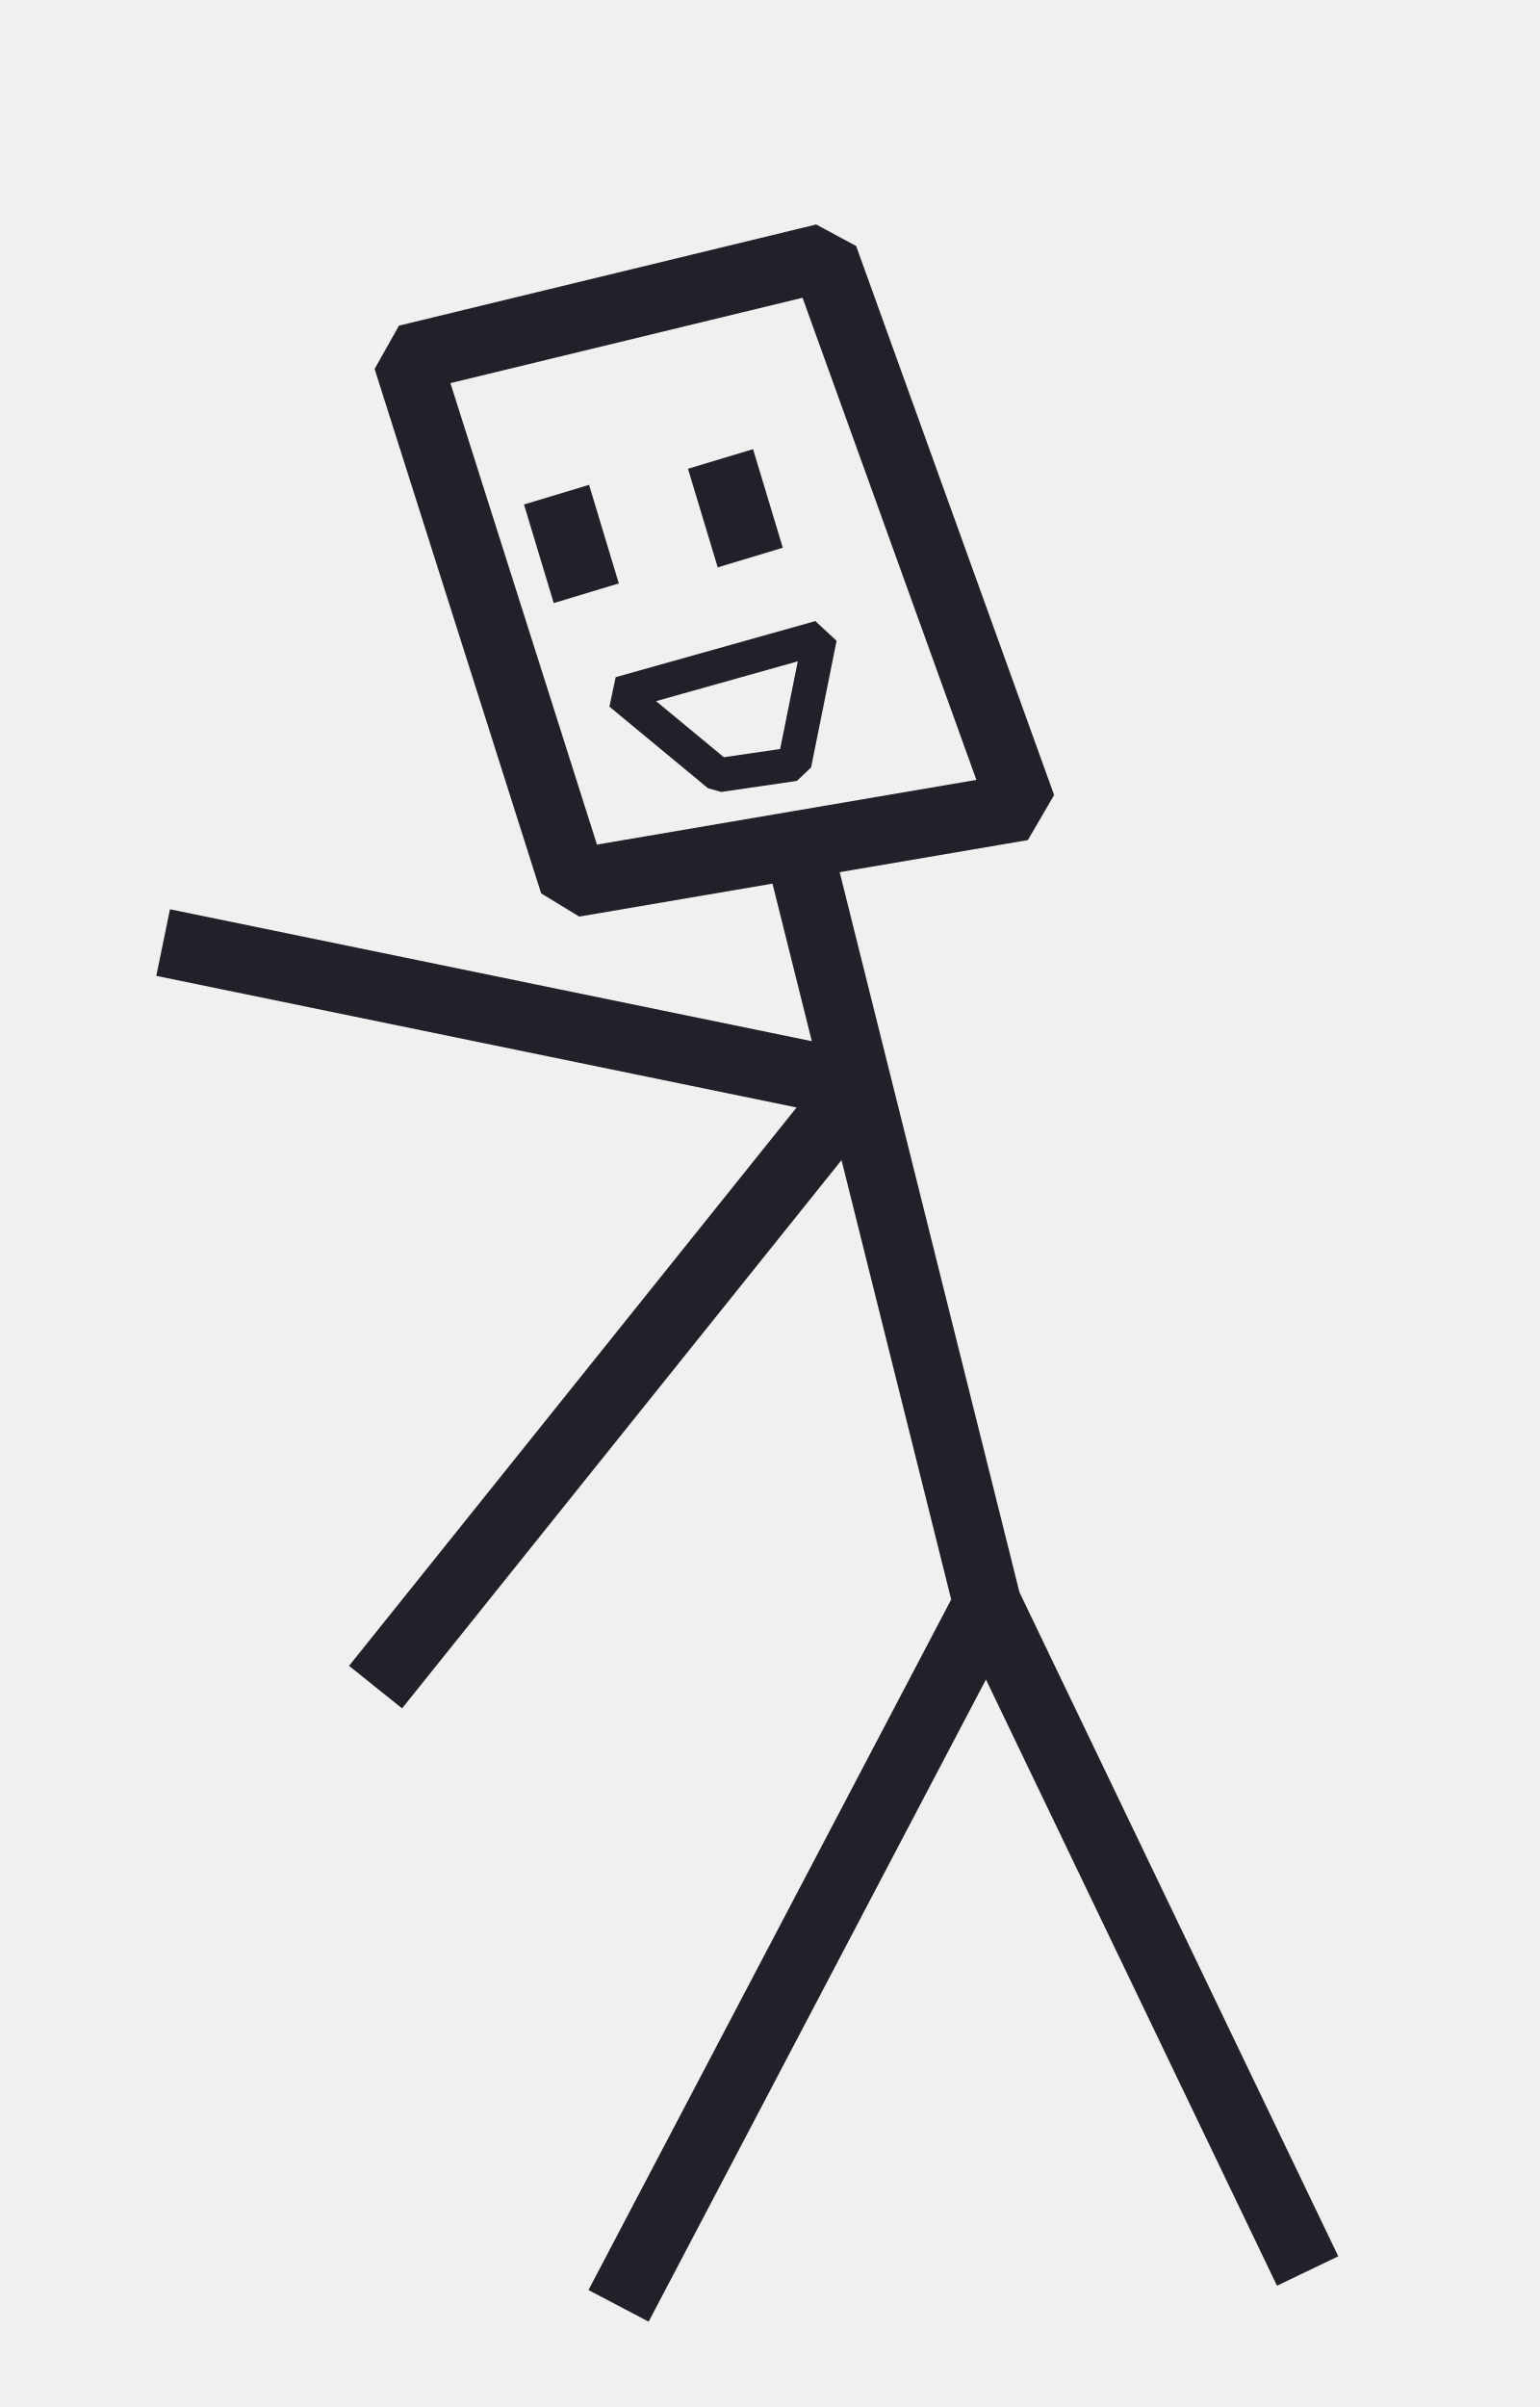
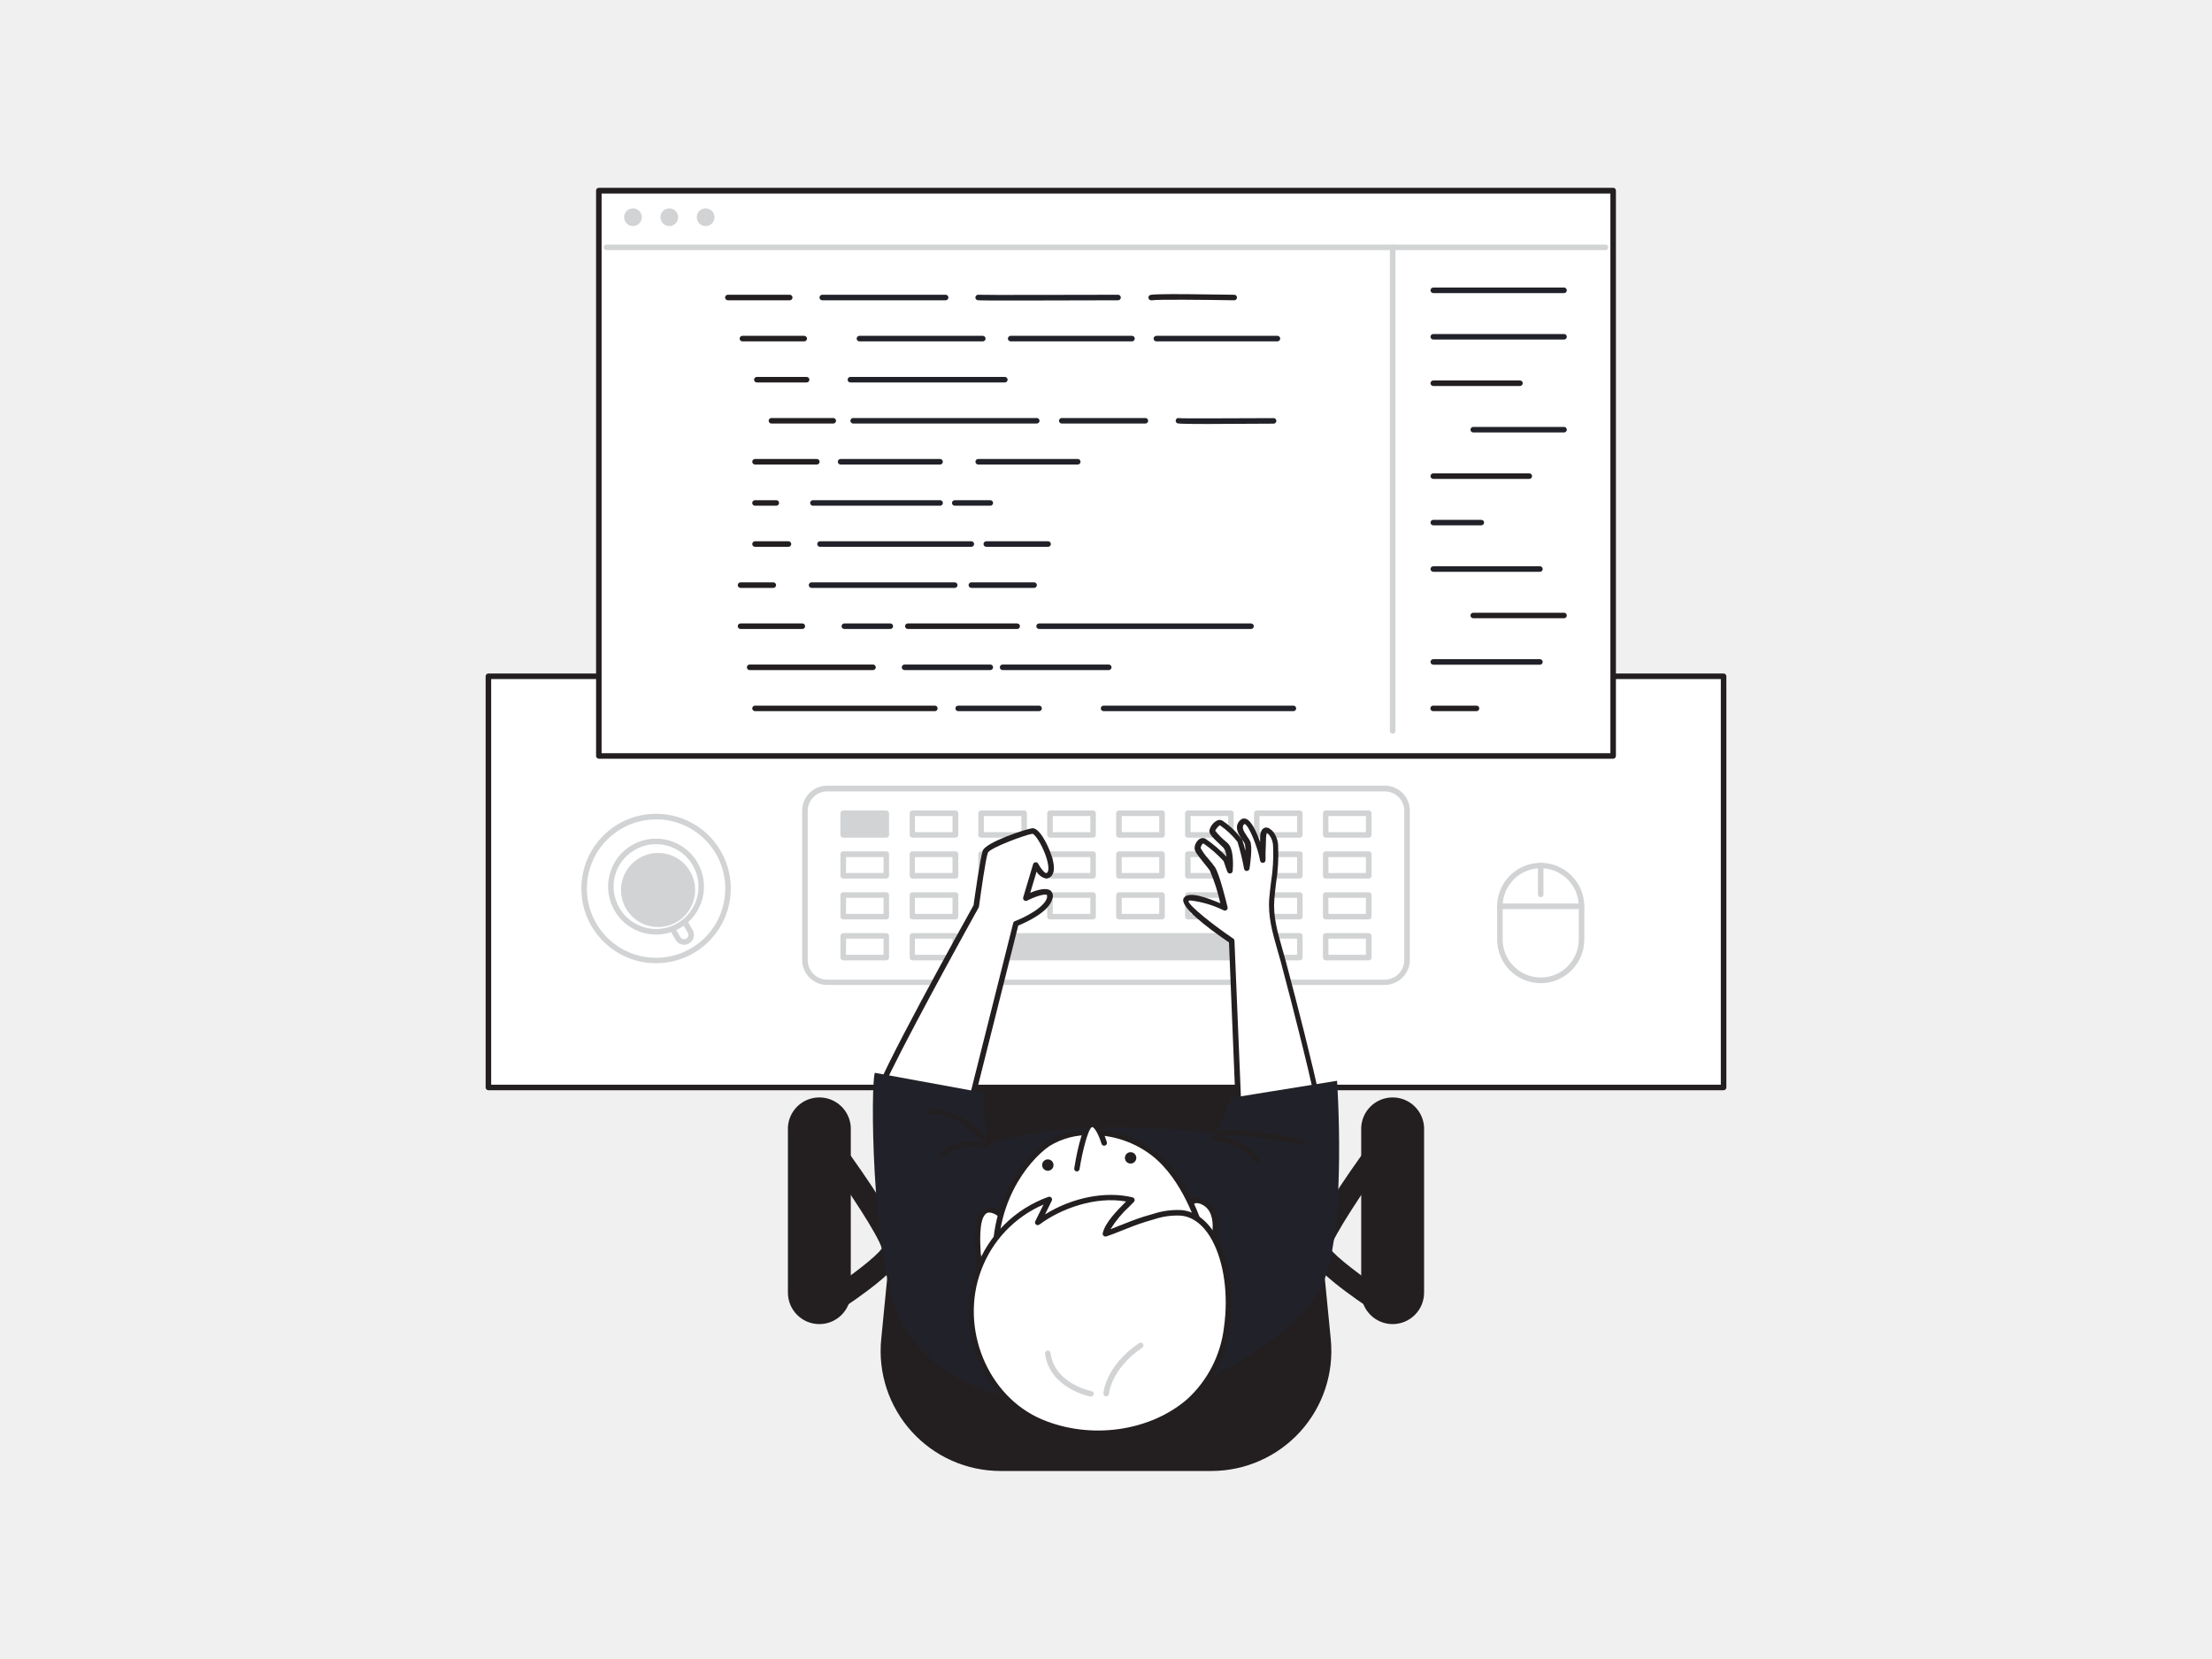
- <svg xmlns="http://www.w3.org/2000/svg" width="906" height="1416" viewBox="0 0 906 1416" fill="none">
-   <path d="M469.5 497L337.5 519.5L239.5 211L485 151.5L601.5 474.5L469.5 497ZM469.5 497L504.835 638.5M581 943.5L364 1356.5M581 943.5L769.5 1336M581 943.5L504.835 638.5M504.835 638.5L221 992.5M504.835 638.5L96 554.5" stroke="#212229" stroke-width="40" stroke-linejoin="bevel" />
-   <path d="M327.5 291L345 349" stroke="#212229" stroke-width="40" stroke-linejoin="bevel" />
-   <path d="M424 270L441.5 328" stroke="#212229" stroke-width="40" stroke-linejoin="bevel" />
-   <path d="M482.5 375L365 408L423 456L467.5 449.5L482.5 375Z" stroke="#212229" stroke-width="20" stroke-linejoin="bevel" />
+ <svg xmlns="http://www.w3.org/2000/svg" viewBox="0 0 400 300" data-imageid="scrum-board-4" imageName="Coding" class="illustrations_image" style="width: 233px;">
+   <g id="_177_coding_flatline" data-name="#177_coding_flatline">
+     <path d="M226.59,212.36l1.3-24.15-34.3-1.68-21.48,1.25s4,23.79,6.26,25.61S226.59,212.36,226.59,212.36Z" fill="#231f20" />
+     <path d="M187,214.49c-4.85,0-8.32-.19-9-.71-2.32-1.89-6-23.47-6.44-25.92a.49.49,0,0,1,.1-.4.47.47,0,0,1,.36-.18L193.56,186l34.36,1.68a.46.46,0,0,1,.34.16.5.5,0,0,1,.13.37l-1.3,24.15a.51.51,0,0,1-.47.47C221.07,213.21,199.5,214.49,187,214.49Zm-14.33-26.25c1.57,9.17,4.5,23.55,6,24.76,1.72,1.22,29.8,0,47.42-1.11l1.26-23.21L193.56,187Zm53.9,24.12h0Z" fill="#231f20" />
+     <path d="M150,237.73a2,2,0,0,1-1.09-3.68c4.47-2.92,9.61-6.83,10.55-8.29-.56-2.23-6.07-10.65-11.07-17.48a2,2,0,1,1,3.23-2.37c12.65,17.29,12,19.87,11.79,20.72-.71,2.85-8,8-12.32,10.77A2,2,0,0,1,150,237.73Zm9.5-11.76Z" fill="#231f20" />
+     <rect x="142.98" y="199.19" width="10.37" height="39.75" rx="5.19" transform="translate(296.33 438.13) rotate(180)" fill="#231f20" />
+     <path d="M148.16,239.44a5.69,5.69,0,0,1-5.68-5.69V204.38a5.69,5.69,0,1,1,11.37,0v29.37A5.69,5.69,0,0,1,148.16,239.44Zm0-39.75a4.69,4.69,0,0,0-4.68,4.69v29.37a4.69,4.69,0,1,0,9.37,0V204.38A4.69,4.69,0,0,0,148.16,199.69Z" fill="#231f20" />
+     <path d="M250,237.73a2,2,0,0,1-1.09-.33c-4.3-2.8-11.61-7.92-12.32-10.77-.22-.85-.86-3.43,11.79-20.72a2,2,0,0,1,3.23,2.37c-5,6.86-10.55,15.32-11.08,17.5.84,1.35,6,5.32,10.56,8.27a2,2,0,0,1-1.09,3.68ZM240.53,226Z" fill="#231f20" />
+     <rect x="246.65" y="199.19" width="10.37" height="39.75" rx="5.19" fill="#231f20" />
+     <path d="M251.84,239.44a5.69,5.69,0,0,1-5.69-5.69V204.38a5.69,5.69,0,1,1,11.37,0v29.37A5.69,5.69,0,0,1,251.84,239.44Zm0-39.75a4.69,4.69,0,0,0-4.69,4.69v29.37a4.69,4.69,0,1,0,9.37,0V204.38A4.69,4.69,0,0,0,251.84,199.69Z" fill="#231f20" />
+     <path d="M240.16,242.27l-2.09-21.22H161.93l-2.09,21.22a21.2,21.2,0,0,0,21.1,23.27h38.12A21.2,21.2,0,0,0,240.16,242.27Z" fill="#231f20" />
+     <path d="M219.06,266H180.94a21.69,21.69,0,0,1-21.59-23.82L161.43,221a.51.51,0,0,1,.5-.45h76.14a.51.51,0,0,1,.5.45l2.08,21.22h0A21.69,21.69,0,0,1,219.06,266Zm-56.68-44.49-2,20.77A20.7,20.7,0,0,0,180.94,265h38.12a20.7,20.7,0,0,0,20.6-22.72l-2-20.77Z" fill="#231f20" />
+     <rect x="88.32" y="122.29" width="223.36" height="74.35" fill="#fff" />
+     <path d="M311.68,197.15H88.32a.5.5,0,0,1-.5-.5V122.29a.5.5,0,0,1,.5-.5H311.68a.5.5,0,0,1,.5.5v74.36A.5.5,0,0,1,311.68,197.15Zm-222.86-1H311.18V122.79H88.82Z" fill="#231f20" />
+     <rect x="145.56" y="142.61" width="108.88" height="35.01" rx="4.02" fill="#fff" />
+     <path d="M250.42,178.11H149.58a4.53,4.53,0,0,1-4.52-4.52v-27a4.52,4.52,0,0,1,4.52-4.52H250.42a4.52,4.52,0,0,1,4.52,4.52v27A4.53,4.53,0,0,1,250.42,178.11Zm-100.84-35a3.53,3.53,0,0,0-3.52,3.52v27a3.53,3.53,0,0,0,3.52,3.52H250.42a3.53,3.53,0,0,0,3.52-3.52v-27a3.53,3.53,0,0,0-3.52-3.52Z" fill="#d1d3d4" />
+     <rect x="152.48" y="147.06" width="7.79" height="3.92" fill="#d1d3d4" />
+     <path d="M160.27,151.48h-7.79a.51.51,0,0,1-.5-.5v-3.92a.5.5,0,0,1,.5-.5h7.79a.5.5,0,0,1,.5.5V151A.5.5,0,0,1,160.27,151.48Zm-7.29-1h6.79v-2.92H153Z" fill="#d1d3d4" />
+     <rect x="152.48" y="154.45" width="7.79" height="3.92" fill="#fff" />
+     <path d="M160.27,158.87h-7.79a.5.5,0,0,1-.5-.5v-3.92a.51.51,0,0,1,.5-.5h7.79a.5.5,0,0,1,.5.5v3.92A.5.5,0,0,1,160.27,158.87Zm-7.29-1h6.79V155H153Z" fill="#d1d3d4" />
+     <rect x="152.48" y="161.85" width="7.79" height="3.92" fill="#fff" />
+     <path d="M160.27,166.26h-7.79a.5.5,0,0,1-.5-.5v-3.91a.5.5,0,0,1,.5-.5h7.79a.5.5,0,0,1,.5.5v3.91A.5.5,0,0,1,160.27,166.26Zm-7.29-1h6.79v-2.91H153Z" fill="#d1d3d4" />
+     <rect x="152.48" y="169.24" width="7.79" height="3.92" fill="#fff" />
+     <path d="M160.27,173.66h-7.79a.5.5,0,0,1-.5-.5v-3.92a.5.5,0,0,1,.5-.5h7.79a.5.5,0,0,1,.5.5v3.92A.5.5,0,0,1,160.27,173.66Zm-7.29-1h6.79v-2.92H153Z" fill="#d1d3d4" />
+     <rect x="164.95" y="147.06" width="7.79" height="3.92" fill="#fff" />
+     <path d="M172.74,151.48H165a.5.5,0,0,1-.5-.5v-3.92a.5.5,0,0,1,.5-.5h7.79a.5.5,0,0,1,.5.5V151A.51.51,0,0,1,172.74,151.48Zm-7.29-1h6.79v-2.92h-6.79Z" fill="#d1d3d4" />
+     <rect x="164.95" y="154.45" width="7.79" height="3.92" fill="#fff" />
+     <path d="M172.74,158.87H165a.5.5,0,0,1-.5-.5v-3.92a.5.5,0,0,1,.5-.5h7.79a.51.51,0,0,1,.5.5v3.92A.5.5,0,0,1,172.74,158.87Zm-7.29-1h6.79V155h-6.79Z" fill="#d1d3d4" />
+     <rect x="164.95" y="161.85" width="7.79" height="3.92" fill="#fff" />
+     <path d="M172.74,166.26H165a.5.5,0,0,1-.5-.5v-3.91a.5.5,0,0,1,.5-.5h7.79a.5.5,0,0,1,.5.5v3.91A.5.5,0,0,1,172.74,166.26Zm-7.29-1h6.79v-2.91h-6.79Z" fill="#d1d3d4" />
+     <rect x="164.95" y="169.24" width="7.79" height="3.92" fill="#fff" />
+     <path d="M172.74,173.66H165a.5.5,0,0,1-.5-.5v-3.92a.5.5,0,0,1,.5-.5h7.79a.5.5,0,0,1,.5.5v3.92A.5.5,0,0,1,172.74,173.66Zm-7.29-1h6.79v-2.92h-6.79Z" fill="#d1d3d4" />
+     <rect x="177.41" y="147.06" width="7.79" height="3.92" fill="#fff" />
+     <path d="M185.2,151.48h-7.79a.5.5,0,0,1-.5-.5v-3.92a.5.5,0,0,1,.5-.5h7.79a.5.5,0,0,1,.5.5V151A.5.5,0,0,1,185.2,151.48Zm-7.29-1h6.79v-2.92h-6.79Z" fill="#d1d3d4" />
+     <rect x="177.41" y="154.45" width="7.79" height="3.92" fill="#fff" />
+     <path d="M185.2,158.87h-7.79a.5.5,0,0,1-.5-.5v-3.92a.5.5,0,0,1,.5-.5h7.79a.5.5,0,0,1,.5.5v3.92A.5.5,0,0,1,185.2,158.87Zm-7.29-1h6.79V155h-6.79Z" fill="#d1d3d4" />
+     <rect x="177.41" y="161.85" width="7.79" height="3.92" fill="#fff" />
+     <path d="M185.2,166.26h-7.79a.5.5,0,0,1-.5-.5v-3.91a.5.5,0,0,1,.5-.5h7.79a.5.5,0,0,1,.5.5v3.91A.5.5,0,0,1,185.2,166.26Zm-7.29-1h6.79v-2.91h-6.79Z" fill="#d1d3d4" />
+     <rect x="177.41" y="169.24" width="45.18" height="3.92" fill="#d1d3d4" />
+     <path d="M222.59,173.66H177.41a.5.5,0,0,1-.5-.5v-3.92a.5.5,0,0,1,.5-.5h45.18a.5.5,0,0,1,.5.5v3.92A.5.5,0,0,1,222.59,173.66Zm-44.68-1h44.18v-2.92H177.91Z" fill="#d1d3d4" />
+     <rect x="189.87" y="147.06" width="7.79" height="3.92" fill="#fff" />
+     <path d="M197.66,151.48h-7.79a.51.51,0,0,1-.5-.5v-3.92a.5.5,0,0,1,.5-.5h7.79a.5.5,0,0,1,.5.5V151A.5.5,0,0,1,197.66,151.48Zm-7.29-1h6.79v-2.92h-6.79Z" fill="#d1d3d4" />
+     <rect x="189.87" y="154.45" width="7.79" height="3.92" fill="#fff" />
+     <path d="M197.66,158.87h-7.79a.5.5,0,0,1-.5-.5v-3.92a.51.51,0,0,1,.5-.5h7.79a.5.5,0,0,1,.5.5v3.92A.5.5,0,0,1,197.66,158.87Zm-7.29-1h6.79V155h-6.79Z" fill="#d1d3d4" />
+     <rect x="189.87" y="161.85" width="7.79" height="3.92" fill="#fff" />
+     <path d="M197.66,166.26h-7.79a.5.5,0,0,1-.5-.5v-3.91a.5.5,0,0,1,.5-.5h7.79a.5.5,0,0,1,.5.5v3.91A.5.5,0,0,1,197.66,166.26Zm-7.29-1h6.79v-2.91h-6.79Z" fill="#d1d3d4" />
+     <rect x="202.34" y="147.06" width="7.79" height="3.92" fill="#fff" />
+     <path d="M210.13,151.48h-7.79a.5.5,0,0,1-.5-.5v-3.92a.5.5,0,0,1,.5-.5h7.79a.5.5,0,0,1,.5.5V151A.51.51,0,0,1,210.13,151.48Zm-7.29-1h6.79v-2.92h-6.79Z" fill="#d1d3d4" />
+     <rect x="202.34" y="154.45" width="7.79" height="3.92" fill="#fff" />
+     <path d="M210.13,158.87h-7.79a.5.5,0,0,1-.5-.5v-3.92a.5.5,0,0,1,.5-.5h7.79a.51.51,0,0,1,.5.5v3.92A.5.5,0,0,1,210.13,158.87Zm-7.29-1h6.79V155h-6.79Z" fill="#d1d3d4" />
+     <rect x="202.34" y="161.85" width="7.79" height="3.92" fill="#fff" />
+     <path d="M210.13,166.26h-7.79a.5.5,0,0,1-.5-.5v-3.91a.5.5,0,0,1,.5-.5h7.79a.5.5,0,0,1,.5.5v3.91A.5.5,0,0,1,210.13,166.26Zm-7.29-1h6.79v-2.91h-6.79Z" fill="#d1d3d4" />
+     <rect x="214.8" y="147.06" width="7.79" height="3.92" fill="#fff" />
+     <path d="M222.59,151.48H214.8a.5.5,0,0,1-.5-.5v-3.92a.5.5,0,0,1,.5-.5h7.79a.5.5,0,0,1,.5.5V151A.5.5,0,0,1,222.59,151.48Zm-7.29-1h6.79v-2.92H215.3Z" fill="#d1d3d4" />
+     <rect x="214.8" y="154.45" width="7.79" height="3.92" fill="#fff" />
+     <path d="M222.59,158.87H214.8a.5.5,0,0,1-.5-.5v-3.92a.5.5,0,0,1,.5-.5h7.79a.5.5,0,0,1,.5.5v3.92A.5.5,0,0,1,222.59,158.87Zm-7.29-1h6.79V155H215.3Z" fill="#d1d3d4" />
+     <rect x="214.8" y="161.85" width="7.79" height="3.92" fill="#fff" />
+     <path d="M222.59,166.26H214.8a.5.5,0,0,1-.5-.5v-3.91a.5.5,0,0,1,.5-.5h7.79a.5.5,0,0,1,.5.5v3.91A.5.5,0,0,1,222.59,166.26Zm-7.29-1h6.79v-2.91H215.3Z" fill="#d1d3d4" />
+     <rect x="227.26" y="147.06" width="7.79" height="3.92" fill="#fff" />
+     <path d="M235.05,151.48h-7.79a.51.51,0,0,1-.5-.5v-3.92a.5.5,0,0,1,.5-.5h7.79a.5.5,0,0,1,.5.5V151A.5.5,0,0,1,235.05,151.48Zm-7.29-1h6.79v-2.92h-6.79Z" fill="#d1d3d4" />
+     <rect x="227.26" y="154.45" width="7.79" height="3.92" fill="#fff" />
+     <path d="M235.05,158.87h-7.79a.5.5,0,0,1-.5-.5v-3.92a.51.51,0,0,1,.5-.5h7.79a.5.5,0,0,1,.5.5v3.92A.5.5,0,0,1,235.05,158.87Zm-7.29-1h6.79V155h-6.79Z" fill="#d1d3d4" />
+     <rect x="227.26" y="161.85" width="7.79" height="3.92" fill="#fff" />
+     <path d="M235.05,166.26h-7.79a.5.5,0,0,1-.5-.5v-3.91a.5.5,0,0,1,.5-.5h7.79a.5.5,0,0,1,.5.5v3.91A.5.5,0,0,1,235.05,166.26Zm-7.29-1h6.79v-2.91h-6.79Z" fill="#d1d3d4" />
+     <rect x="227.26" y="169.24" width="7.79" height="3.92" fill="#fff" />
+     <path d="M235.05,173.66h-7.79a.5.5,0,0,1-.5-.5v-3.92a.5.5,0,0,1,.5-.5h7.79a.5.5,0,0,1,.5.5v3.92A.5.5,0,0,1,235.05,173.66Zm-7.29-1h6.79v-2.92h-6.79Z" fill="#d1d3d4" />
+     <rect x="239.73" y="147.06" width="7.79" height="3.92" fill="#fff" />
+     <path d="M247.52,151.48h-7.79a.5.5,0,0,1-.5-.5v-3.92a.5.5,0,0,1,.5-.5h7.79a.5.5,0,0,1,.5.5V151A.51.51,0,0,1,247.52,151.48Zm-7.29-1H247v-2.92h-6.79Z" fill="#d1d3d4" />
+     <rect x="239.73" y="154.45" width="7.79" height="3.92" fill="#fff" />
+     <path d="M247.52,158.87h-7.79a.5.5,0,0,1-.5-.5v-3.92a.5.5,0,0,1,.5-.5h7.79a.51.51,0,0,1,.5.5v3.92A.5.5,0,0,1,247.52,158.87Zm-7.29-1H247V155h-6.79Z" fill="#d1d3d4" />
+     <rect x="239.73" y="161.85" width="7.79" height="3.92" fill="#fff" />
+     <path d="M247.52,166.26h-7.79a.5.5,0,0,1-.5-.5v-3.91a.5.5,0,0,1,.5-.5h7.79a.5.5,0,0,1,.5.5v3.91A.5.5,0,0,1,247.52,166.26Zm-7.29-1H247v-2.91h-6.79Z" fill="#d1d3d4" />
+     <rect x="239.73" y="169.24" width="7.79" height="3.92" fill="#fff" />
+     <path d="M247.52,173.66h-7.79a.5.5,0,0,1-.5-.5v-3.92a.5.5,0,0,1,.5-.5h7.79a.5.5,0,0,1,.5.5v3.92A.5.5,0,0,1,247.52,173.66Zm-7.29-1H247v-2.92h-6.79Z" fill="#d1d3d4" />
+     <path d="M222.73,170.14s-9-6.13-8.24-7.44,6.92,1.54,6.92,1.54-1.41-5.93-2.22-7.1-2.66-3.06-2.66-3.72.62-1.6,1.21-1.3,3.74,2.89,3.93,3.51.65,1.88.65,1.88.31-3.6-.72-4.55-2.42-2.2-2.4-2.69,1-1.73,1.58-1.44a14.18,14.18,0,0,1,3.4,3.24,47.46,47.46,0,0,1,1.22,5s.59-3.81.14-4.73-2.16-2.49-.89-3.67,3.41,5.27,3.64,6.9c0-1.35.05-2.71.12-4.07.07-1.2.45-1.9,1.49-.75a4,4,0,0,1,.79,2.37c.24,3.16-.45,6.29-.7,9.42-.32,3.92,1.06,7.5,2.06,11.26q1.74,6.57,3.4,13.17c1,4.16,2.06,8.33,2.94,12.53.44,2.09,1.37,4.82,1,7-.63,3.82-14.67,13-14.67,13Z" fill="#fff" />
+     <path d="M224.74,220a.59.59,0,0,1-.23-.05.52.52,0,0,1-.27-.43l-2-49.1c-4.25-2.9-9-6.58-8.19-8s4.39,0,6.62.92a31.82,31.82,0,0,0-1.9-5.93c-.27-.39-.68-.88-1.07-1.36-1-1.26-1.68-2.07-1.68-2.65a2.1,2.1,0,0,1,.89-1.68,1.07,1.07,0,0,1,1.05-.07,23.44,23.44,0,0,1,3.82,3.26,2.91,2.91,0,0,0-.53-1.6l-.27-.26c-1.58-1.46-2.32-2.21-2.29-2.83a2.74,2.74,0,0,1,1.25-1.76,1.08,1.08,0,0,1,1.06-.09,14.08,14.08,0,0,1,3.62,3.47,14.16,14.16,0,0,1,.58,2,3.72,3.72,0,0,0-.12-1.3,5.41,5.41,0,0,0-.42-.66c-.62-.9-1.66-2.39-.36-3.59a.93.93,0,0,1,1-.22c1,.34,1.91,2.34,2.57,4.21,0-.28,0-.55,0-.82,0-.65.15-1.53.81-1.77s1.33.47,1.54.7a4.4,4.4,0,0,1,.91,2.67,32.37,32.37,0,0,1-.37,6.55c-.12,1-.24,2-.32,3-.25,3.07.57,5.92,1.43,8.93.21.72.42,1.44.61,2.16,1.28,4.79,2.39,9.1,3.41,13.18,1.16,4.65,2.1,8.56,2.94,12.54.1.47.22,1,.35,1.5a15.09,15.09,0,0,1,.67,5.68c-.64,3.92-13.43,12.42-14.89,13.38A.5.5,0,0,1,224.74,220Zm-9.39-57.16c-.24,0-.39,0-.44.12.05.76,4.22,4.14,8.11,6.77a.48.48,0,0,1,.21.39l2,48.47c4.27-2.87,13.26-9.43,13.71-12.21a14.29,14.29,0,0,0-.65-5.28c-.13-.53-.26-1-.36-1.53-.83-4-1.77-7.87-2.93-12.51-1-4.07-2.13-8.37-3.4-13.16-.2-.72-.4-1.43-.61-2.15-.85-3-1.73-6-1.47-9.28.08-1,.21-2,.33-3a32.15,32.15,0,0,0,.37-6.35,3.55,3.55,0,0,0-.66-2.08,1.61,1.61,0,0,0-.49-.41,6.32,6.32,0,0,0-.13.86c0,.9-.07,1.81-.09,2.71l0,1.35a.49.49,0,0,1-.47.48.49.49,0,0,1-.52-.42c-.27-1.88-2-6.49-2.83-6.62-.55.53-.28,1.14.52,2.3a6.75,6.75,0,0,1,.5.79c.5,1,0,4.36-.1,5a.5.5,0,0,1-.48.42.48.48,0,0,1-.5-.4,43.81,43.81,0,0,0-1.18-4.85,14.22,14.22,0,0,0-3.17-3c-.22,0-.83.75-.86,1a13.44,13.44,0,0,0,2,2l.27.25c1.15,1.07.94,4.32.88,5a.51.51,0,0,1-.43.46.52.52,0,0,1-.54-.33s-.47-1.27-.66-1.9a20.67,20.67,0,0,0-3.67-3.21s-.07,0-.15.09a1.18,1.18,0,0,0-.34.76,10.49,10.49,0,0,0,1.45,2c.43.51.83,1,1.12,1.42.84,1.21,2.15,6.65,2.29,7.26a.5.5,0,0,1-.17.51.49.49,0,0,1-.52.06A18.63,18.63,0,0,0,215.35,162.84Z" fill="#231f20" />
+     <path d="M175.18,200.94,183.7,167s5.53-2.09,6.13-4.63-4.33,0-4.33,0l1.79-6s1.59,3.13,2.59,1.49-2-7.77-3.19-7.62-8.06,2.54-8.51,3.74-1.65,9.86-1.65,9.86-17.77,32-17.77,34.2S175.18,200.94,175.18,200.94Z" fill="#fff" />
+     <path d="M175.18,201.44h0c-6.31-.24-16.9-1-16.9-3.37S174,167.36,176.05,163.7c.17-1.24,1.22-8.69,1.66-9.87.59-1.56,7.85-3.92,8.92-4.05.56-.08,1.2.44,1.93,1.56,1.06,1.63,2.66,5.31,1.75,6.81a1.32,1.32,0,0,1-1.15.72,2.61,2.61,0,0,1-1.71-1.26l-1.15,3.84c1.17-.5,2.86-1,3.65-.42a1.31,1.31,0,0,1,.36,1.46c-.58,2.48-5,4.4-6.18,4.88l-8.47,33.69A.51.51,0,0,1,175.18,201.44Zm11.54-50.67c-1.27.16-7.68,2.54-8.07,3.42s-1.29,7.35-1.62,9.74a.55.55,0,0,1-.06.18c-6.82,12.26-17.66,32.33-17.71,34,.29.94,7.36,2,15.53,2.35l8.43-33.54a.5.5,0,0,1,.31-.35c1.47-.55,5.37-2.41,5.81-4.27,0-.23,0-.4,0-.44-.39-.31-2.21.28-3.6,1a.5.5,0,0,1-.55-.06.49.49,0,0,1-.16-.53l1.79-6a.5.5,0,0,1,.92-.08c.41.79,1.11,1.68,1.47,1.7.08,0,.2-.15.25-.24.26-.43.15-1.81-.71-3.81S187,150.83,186.72,150.77Z" fill="#231f20" />
+     <path d="M222.67,198.53,219.93,205s-26.48-3.65-41.56,2.11l-.67-9.54L158.2,194c-.79,2.17-.58,31.64,3.9,43s19.33,21,49.74,15.32c0,0,22.63-9,27.58-20.75,3.17-7.53,3-26,2.36-36.13Z" fill="#212229" class="target-color" />
+     <path d="M176.9,226.94a8.45,8.45,0,0,0,.66,3,2,2,0,0,0,1.53,1.3c1,.07,1.64-1,2-1.91,1-2.79,2.57-8.51-.95-10.24C176.06,217.12,176.74,224.72,176.9,226.94Z" fill="#fff" />
+     <path d="M179.17,231.78h-.12a2.46,2.46,0,0,1-1.94-1.58,9,9,0,0,1-.71-3.21h0v-.21c-.26-3.39-.28-7,1.4-8.15a2.43,2.43,0,0,1,2.55,0c4,2,2.16,8.25,1.2,10.86C181,231,180.15,231.78,179.17,231.78Zm-1.77-4.87a8,8,0,0,0,.62,2.85c.1.23.5,1,1.1,1,.8.05,1.34-1.21,1.48-1.59.87-2.36,2.54-8-.7-9.62-1-.49-1.41-.21-1.55-.12-1.43,1-1.08,5.69-1,7.25Z" fill="#231f20" />
+     <path d="M214.43,225.22a8.66,8.66,0,0,0,.66,3,2,2,0,0,0,1.53,1.3c1,.07,1.64-1,2-1.91,1-2.8,2.57-8.51-.95-10.24C213.59,215.4,214.27,223,214.43,225.22Z" fill="#fff" />
+     <path d="M216.7,230.06h-.11a2.45,2.45,0,0,1-2-1.59,8.87,8.87,0,0,1-.71-3.2v-.21c-.25-3.39-.28-7,1.4-8.15a2.43,2.43,0,0,1,2.55,0c4,2,2.16,8.25,1.2,10.86C218.54,229.25,217.68,230.06,216.7,230.06Zm-.27-12.5a.85.85,0,0,0-.55.17c-1.43,1-1.08,5.69-1,7.25l0,.2h0a8,8,0,0,0,.62,2.86c.1.22.5,1,1.1,1,.81,0,1.34-1.2,1.48-1.59.87-2.36,2.54-8-.7-9.62A2.38,2.38,0,0,0,216.43,217.56Z" fill="#231f20" />
+     <path d="M217.58,223.63s-2.52-10.06-9-15.09-15.4-4.4-19.17-1.73-10.69,10.69-9.28,23.57S217.58,223.63,217.58,223.63Z" fill="#fff" />
+     <path d="M186.48,235.26a9.17,9.17,0,0,1-4.2-.84,4.78,4.78,0,0,1-2.6-4c-1.39-12.69,5.3-21.08,9.48-24,3.76-2.66,13-3.57,19.77,1.75,6.5,5.07,9,14.94,9.13,15.36a.49.49,0,0,1-.24.56C216.86,224.59,197.17,235.26,186.48,235.26Zm10.83-30a13.61,13.61,0,0,0-7.57,2c-4,2.83-10.41,10.88-9.07,23.11a3.79,3.79,0,0,0,2.07,3.2c7.41,3.87,31.09-8.47,34.25-10.15-.53-1.86-3.14-10.12-8.68-14.45A17.9,17.9,0,0,0,197.31,205.25Z" fill="#231f20" />
+     <path d="M207,220.46c-2.44.75-4.74,1.81-7.12,2.69.5-2.13,3.26-4.61,4.74-6.15-5.66-1.37-12.41.68-17,4.08l2-4.17A21.31,21.31,0,0,0,177,229.54c-3.92,10.44.91,23.16,11.2,27.56,8.61,3.67,19.78,2.45,26.88-3.73a21.49,21.49,0,0,0,6.79-13.24c.73-5.14.35-11.46-2.17-16-1.27-2.32-3.22-4.46-6-4.75a13.66,13.66,0,0,0-5,.66Z" fill="#fff" />
+     <path d="M198.55,259.68A27,27,0,0,1,188,257.56c-10.31-4.41-15.56-17.31-11.48-28.19a21.76,21.76,0,0,1,13.06-12.94.5.5,0,0,1,.61.7l-1.21,2.47c4.92-3.06,10.95-4.26,15.82-3.08a.49.49,0,0,1,.36.35.5.5,0,0,1-.12.48l-.78.79a19.78,19.78,0,0,0-3.45,4.14l1.57-.62c1.47-.59,3-1.2,4.53-1.68h0l1.62-.47a14,14,0,0,1,5.22-.68c2.52.26,4.73,2,6.38,5,2.26,4.13,3.1,10.25,2.23,16.36a21.94,21.94,0,0,1-7,13.55A25.74,25.74,0,0,1,198.55,259.68Zm-9.85-41.86a20.85,20.85,0,0,0-11.28,11.9c-3.9,10.39,1.1,22.72,10.93,26.92,8.76,3.74,19.59,2.24,26.35-3.64a20.89,20.89,0,0,0,6.63-12.95c.84-5.9,0-11.78-2.12-15.73-1-1.89-2.85-4.21-5.61-4.49a13,13,0,0,0-4.84.64l-1.59.47h0c-1.52.47-3,1.06-4.45,1.64-.88.36-1.76.71-2.65,1a.51.51,0,0,1-.5-.1.5.5,0,0,1-.16-.49c.45-1.93,2.56-4.05,4.1-5.6l.13-.12c-5.61-1-11.84,1.31-15.68,4.17a.51.51,0,0,1-.62,0,.5.5,0,0,1-.13-.6Z" fill="#231f20" />
+     <path d="M194.75,211.33s1.14-7.14,2.43-8,2.52,3.31,2.52,3.31" fill="#fff" />
+     <path d="M194.75,211.83h-.08a.49.49,0,0,1-.41-.57c.27-1.73,1.27-7.43,2.65-8.31a1.14,1.14,0,0,1,1-.11c1.23.46,2.08,3.17,2.24,3.7a.49.49,0,0,1-.34.62.5.5,0,0,1-.62-.33c-.39-1.32-1.13-2.86-1.63-3a.12.12,0,0,0-.14,0c-.68.43-1.68,4.29-2.21,7.62A.5.5,0,0,1,194.75,211.83Z" fill="#231f20" />
+     <circle cx="204.45" cy="209.38" r="1.03" fill="#231f20" />
+     <circle cx="189.48" cy="210.68" r="1.03" fill="#231f20" />
+     <path d="M227.31,210.36a.51.51,0,0,1-.43-.23c-1.75-2.84-7.31-4-7.37-4a.5.5,0,0,1,.2-1c.24.05,6,1.26,8,4.46a.49.49,0,0,1-.16.69A.48.48,0,0,1,227.31,210.36Z" fill="#231f20" />
+     <path d="M170.47,209.12a.51.51,0,0,1-.31-.9c3.45-2.7,8.12-1.66,8.32-1.61a.49.49,0,0,1,.37.6.5.5,0,0,1-.6.37s-4.4-1-7.47,1.43A.51.51,0,0,1,170.47,209.12Z" fill="#231f20" />
+     <path d="M177.66,206.29a.52.52,0,0,1-.38-.17c0-.05-4.38-5-9.37-4.66a.5.5,0,0,1-.53-.47.49.49,0,0,1,.46-.53c5.49-.37,10,4.78,10.2,5a.51.51,0,0,1,0,.71A.52.52,0,0,1,177.66,206.29Z" fill="#231f20" />
+     <path d="M235.57,207h-.1c-.11,0-11.61-2.31-14.86-1.47a.5.5,0,1,1-.25-1c3.47-.89,14.83,1.36,15.31,1.46a.5.5,0,0,1-.1,1Z" fill="#231f20" />
+     <circle cx="118.64" cy="160.67" r="13.01" fill="#fff" />
+     <path d="M118.64,174.18a13.51,13.51,0,1,1,13.51-13.51A13.52,13.52,0,0,1,118.64,174.18Zm0-26a12.51,12.51,0,1,0,12.51,12.51A12.52,12.52,0,0,0,118.64,148.16Z" fill="#d1d3d4" />
+     <rect x="121.64" y="164.87" width="2.56" height="5.68" rx="1.28" transform="translate(313.42 251.09) rotate(149.88)" fill="#fff" />
+     <path d="M123.71,170.84a1.82,1.82,0,0,1-.46-.06,1.75,1.75,0,0,1-1.08-.82l-1.57-2.71a1.78,1.78,0,0,1,3.08-1.78l1.57,2.7a1.77,1.77,0,0,1-.65,2.43A1.75,1.75,0,0,1,123.71,170.84Zm-1.57-5.26a.76.76,0,0,0-.75.58.72.72,0,0,0,.08.59l1.56,2.7a.84.84,0,0,0,.48.37.81.81,0,0,0,.59-.08h0a.79.79,0,0,0,.36-.48.72.72,0,0,0-.08-.59l-1.56-2.7A.79.79,0,0,0,122.14,165.58Z" fill="#d1d3d4" />
+     <circle cx="118.64" cy="160.32" r="8.17" fill="#fff" />
+     <path d="M118.65,169a8.69,8.69,0,0,1-7.51-4.31h0A8.67,8.67,0,1,1,123,167.81,8.56,8.56,0,0,1,118.65,169ZM112,164.16a7.67,7.67,0,1,0,2.79-10.47A7.63,7.63,0,0,0,112,164.16Z" fill="#d1d3d4" />
+     <circle cx="119" cy="160.94" r="6.7" fill="#d1d3d4" />
+     <rect x="271.23" y="156.5" width="14.76" height="20.79" rx="7.38" fill="#fff" />
+     <path d="M278.61,177.79a7.9,7.9,0,0,1-7.88-7.88v-6a7.88,7.88,0,0,1,15.76,0v6A7.89,7.89,0,0,1,278.61,177.79Zm0-20.79a6.89,6.89,0,0,0-6.88,6.88v6a6.88,6.88,0,0,0,13.76,0v-6A6.89,6.89,0,0,0,278.61,157Z" fill="#d1d3d4" />
+     <path d="M286,164.38H271.23a.5.5,0,0,1-.5-.5.5.5,0,0,1,.5-.5H286a.5.5,0,0,1,.5.5A.5.5,0,0,1,286,164.38Z" fill="#d1d3d4" />
+     <path d="M278.61,162.24a.5.5,0,0,1-.5-.5V156.5a.5.5,0,0,1,.5-.5.5.5,0,0,1,.5.5v5.24A.5.5,0,0,1,278.61,162.24Z" fill="#d1d3d4" />
+     <path d="M200,252.52h0a.5.5,0,0,1-.47-.53c0-.2.39-5,6.45-9.11a.52.52,0,0,1,.7.13.51.51,0,0,1-.14.7c-5.63,3.83-6,8.3-6,8.35A.5.5,0,0,1,200,252.52Z" fill="#d1d3d4" />
+     <path d="M197.23,252.53h-.1c-.07,0-7.34-1.46-8.15-7.75a.5.5,0,0,1,.43-.56.5.5,0,0,1,.56.43c.72,5.57,7.28,6.88,7.35,6.89a.5.5,0,0,1-.09,1Z" fill="#d1d3d4" />
+     <rect x="108.29" y="34.46" width="183.42" height="102.24" fill="#fff" />
+     <path d="M291.71,137.2H108.29a.5.5,0,0,1-.5-.5V34.46a.5.5,0,0,1,.5-.5H291.71a.5.5,0,0,1,.5.5V136.7A.5.5,0,0,1,291.71,137.2Zm-182.92-1H291.21V35H108.79Z" fill="#231f20" />
+     <path d="M290.32,45.23H109.68a.5.5,0,0,1-.5-.5.5.5,0,0,1,.5-.5H290.32a.5.5,0,0,1,.5.5A.5.5,0,0,1,290.32,45.23Z" fill="#d1d3d4" />
+     <circle cx="114.46" cy="39.28" r="1.6" fill="#d1d3d4" />
+     <circle cx="121.03" cy="39.28" r="1.6" fill="#d1d3d4" />
+     <circle cx="127.6" cy="39.28" r="1.6" fill="#d1d3d4" />
+     <path d="M142.81,54.3H131.62a.5.5,0,0,1,0-1h11.19a.5.5,0,0,1,0,1Z" fill="#231f20" />
+     <path d="M171,54.3H148.69a.5.5,0,0,1,0-1H171a.5.5,0,0,1,0,1Z" fill="#212229" class="target-color" />
+     <path d="M177.72,61.73H155.41a.5.5,0,0,1,0-1h22.31a.5.5,0,0,1,0,1Z" fill="#212229" class="target-color" />
+     <path d="M145.43,61.73H134.25a.5.5,0,0,1,0-1h11.18a.5.5,0,0,1,0,1Z" fill="#231f20" />
+     <path d="M145.86,69.16h-9a.5.5,0,0,1,0-1h9a.5.5,0,0,1,0,1Z" fill="#231f20" />
+     <path d="M181.71,69.16H153.78a.5.5,0,0,1,0-1h27.93a.5.5,0,0,1,0,1Z" fill="#212229" class="target-color" />
+     <path d="M150.68,76.59H139.5a.5.5,0,0,1,0-1h11.18a.5.5,0,0,1,0,1Z" fill="#231f20" />
+     <path d="M187.48,76.59h-33.2a.5.5,0,0,1,0-1h33.2a.5.5,0,0,1,0,1Z" fill="#212229" class="target-color" />
+     <path d="M147.71,84H136.53a.5.5,0,0,1,0-1h11.18a.5.5,0,0,1,0,1Z" fill="#231f20" />
+     <path d="M170,84H152a.5.5,0,0,1,0-1h18a.5.5,0,0,1,0,1Z" fill="#212229" class="target-color" />
+     <path d="M194.89,84h-18a.5.5,0,0,1,0-1h18a.5.5,0,0,1,0,1Z" fill="#212229" class="target-color" />
+     <path d="M140.38,91.45h-3.85a.5.5,0,0,1,0-1h3.85a.5.5,0,0,1,0,1Z" fill="#231f20" />
+     <path d="M170,91.45H147a.5.5,0,0,1,0-1H170a.5.5,0,0,1,0,1Z" fill="#212229" class="target-color" />
+     <path d="M179.08,91.45h-6.43a.5.5,0,0,1,0-1h6.43a.5.5,0,0,1,0,1Z" fill="#212229" class="target-color" />
+     <path d="M142.58,98.88h-6.05a.5.5,0,0,1,0-1h6.05a.5.5,0,0,1,0,1Z" fill="#231f20" />
+     <path d="M175.65,98.88H148.28a.5.5,0,0,1,0-1h27.37a.5.5,0,0,1,0,1Z" fill="#212229" class="target-color" />
+     <path d="M189.53,98.88H178.35a.5.5,0,0,1,0-1h11.18a.5.5,0,0,1,0,1Z" fill="#212229" class="target-color" />
+     <path d="M139.84,106.31h-5.93a.5.5,0,0,1-.5-.5.5.5,0,0,1,.5-.5h5.93a.5.5,0,0,1,.5.5A.5.5,0,0,1,139.84,106.31Z" fill="#231f20" />
+     <path d="M172.65,106.31h-25.9a.5.5,0,0,1-.5-.5.5.5,0,0,1,.5-.5h25.9a.5.5,0,0,1,.5.5A.5.5,0,0,1,172.65,106.31Z" fill="#212229" class="target-color" />
+     <path d="M145.09,113.74H133.91a.5.5,0,0,1,0-1h11.18a.5.5,0,0,1,0,1Z" fill="#231f20" />
+     <path d="M157.87,121.17H135.56a.5.5,0,0,1,0-1h22.31a.5.5,0,0,1,0,1Z" fill="#231f20" />
+     <path d="M179.08,121.17H163.57a.5.5,0,0,1,0-1h15.51a.5.5,0,0,1,0,1Z" fill="#212229" class="target-color" />
+     <path d="M200.5,121.17H181.3a.5.5,0,0,1,0-1h19.2a.5.5,0,0,1,0,1Z" fill="#212229" class="target-color" />
+     <path d="M169.05,128.6H136.53a.5.5,0,0,1,0-1h32.52a.5.5,0,0,1,0,1Z" fill="#231f20" />
+     <path d="M187.9,128.6H173.27a.5.5,0,0,1,0-1H187.9a.5.5,0,0,1,0,1Z" fill="#212229" class="target-color" />
+     <path d="M233.89,128.6H199.56a.5.5,0,0,1,0-1h34.33a.5.5,0,0,1,0,1Z" fill="#212229" class="target-color" />
+     <path d="M207.12,76.59H192a.5.5,0,0,1,0-1h15.12a.5.5,0,0,1,0,1Z" fill="#212229" class="target-color" />
+     <path d="M218.35,76.67c-5.23,0-5.39-.09-5.48-.14a.5.5,0,0,1-.21-.68.49.49,0,0,1,.58-.24c.79.1,10.62,0,17.07,0h0a.5.5,0,1,1,0,1C224.71,76.64,220.92,76.67,218.35,76.67Z" fill="#212229" class="target-color" />
+     <path d="M204.7,61.73H182.76a.5.5,0,0,1,0-1H204.7a.5.5,0,0,1,0,1Z" fill="#212229" class="target-color" />
+     <path d="M231,61.73H209.11a.5.5,0,0,1,0-1H231a.5.5,0,0,1,0,1Z" fill="#212229" class="target-color" />
+     <path d="M184.55,54.34c-5.05,0-7.66,0-7.8-.06a.49.49,0,0,1-.35-.61.51.51,0,0,1,.56-.37c.82.07,18.46,0,25.22,0h0a.5.5,0,0,1,.5.5.5.5,0,0,1-.5.5Z" fill="#212229" class="target-color" />
+     <path d="M208.17,54.3a.49.49,0,0,1-.39-.19.49.49,0,0,1,.08-.7c.17-.14.45-.36,15.33-.11a.49.49,0,0,1,.49.51.48.48,0,0,1-.51.49c-5.32-.09-14-.18-14.82,0A.39.39,0,0,1,208.17,54.3Z" fill="#231f20" />
+     <path d="M187,106.31H175.65a.5.5,0,0,1-.5-.5.5.5,0,0,1,.5-.5H187a.5.5,0,0,1,.5.5A.5.5,0,0,1,187,106.31Z" fill="#212229" class="target-color" />
+     <path d="M161,113.74h-8.32a.5.5,0,0,1,0-1H161a.5.5,0,0,1,0,1Z" fill="#212229" class="target-color" />
+     <path d="M183.94,113.74H164.16a.5.5,0,0,1,0-1h19.78a.5.5,0,0,1,0,1Z" fill="#231f20" />
+     <path d="M226.23,113.74H187.9a.5.5,0,0,1,0-1h38.33a.5.5,0,0,1,0,1Z" fill="#212229" class="target-color" />
+     <path d="M251.84,132.68a.5.5,0,0,1-.5-.5V44.73a.5.5,0,0,1,.5-.5.5.5,0,0,1,.5.5v87.45A.51.51,0,0,1,251.84,132.68Z" fill="#d1d3d4" />
+     <path d="M282.83,53H259.18a.51.51,0,0,1-.5-.5.5.5,0,0,1,.5-.5h23.65a.5.5,0,0,1,.5.5A.5.5,0,0,1,282.83,53Z" fill="#212229" class="target-color" />
+     <path d="M282.83,61.4H259.18a.51.51,0,0,1-.5-.5.5.5,0,0,1,.5-.5h23.65a.5.5,0,0,1,.5.5A.5.5,0,0,1,282.83,61.4Z" fill="#212229" class="target-color" />
+     <path d="M274.86,69.8H259.18a.51.51,0,0,1-.5-.5.5.5,0,0,1,.5-.5h15.68a.5.5,0,0,1,.5.5A.51.51,0,0,1,274.86,69.8Z" fill="#231f20" />
+     <path d="M282.83,78.2H266.41a.5.5,0,0,1-.5-.5.5.5,0,0,1,.5-.5h16.42a.5.5,0,0,1,.5.5A.5.5,0,0,1,282.83,78.2Z" fill="#212229" class="target-color" />
+     <path d="M276.55,86.6H259.18a.51.51,0,0,1-.5-.5.5.5,0,0,1,.5-.5h17.37a.5.5,0,0,1,.5.5A.51.51,0,0,1,276.55,86.6Z" fill="#231f20" />
+     <path d="M267.87,95h-8.69a.51.51,0,0,1-.5-.5.5.5,0,0,1,.5-.5h8.69a.5.5,0,0,1,.5.5A.51.51,0,0,1,267.87,95Z" fill="#212229" class="target-color" />
+     <path d="M278.47,103.4H259.18a.51.51,0,0,1-.5-.5.5.5,0,0,1,.5-.5h19.29a.5.5,0,0,1,.5.5A.5.5,0,0,1,278.47,103.4Z" fill="#212229" class="target-color" />
+     <path d="M282.83,111.8H266.41a.5.5,0,0,1-.5-.5.5.5,0,0,1,.5-.5h16.42a.5.5,0,0,1,.5.5A.5.5,0,0,1,282.83,111.8Z" fill="#231f20" />
+     <path d="M278.47,120.2H259.18a.51.51,0,0,1-.5-.5.5.5,0,0,1,.5-.5h19.29a.5.5,0,0,1,.5.5A.5.5,0,0,1,278.47,120.2Z" fill="#212229" class="target-color" />
+     <path d="M267,128.6h-7.84a.5.5,0,0,1,0-1H267a.5.5,0,0,1,0,1Z" fill="#231f20" />
+   </g>
</svg>
